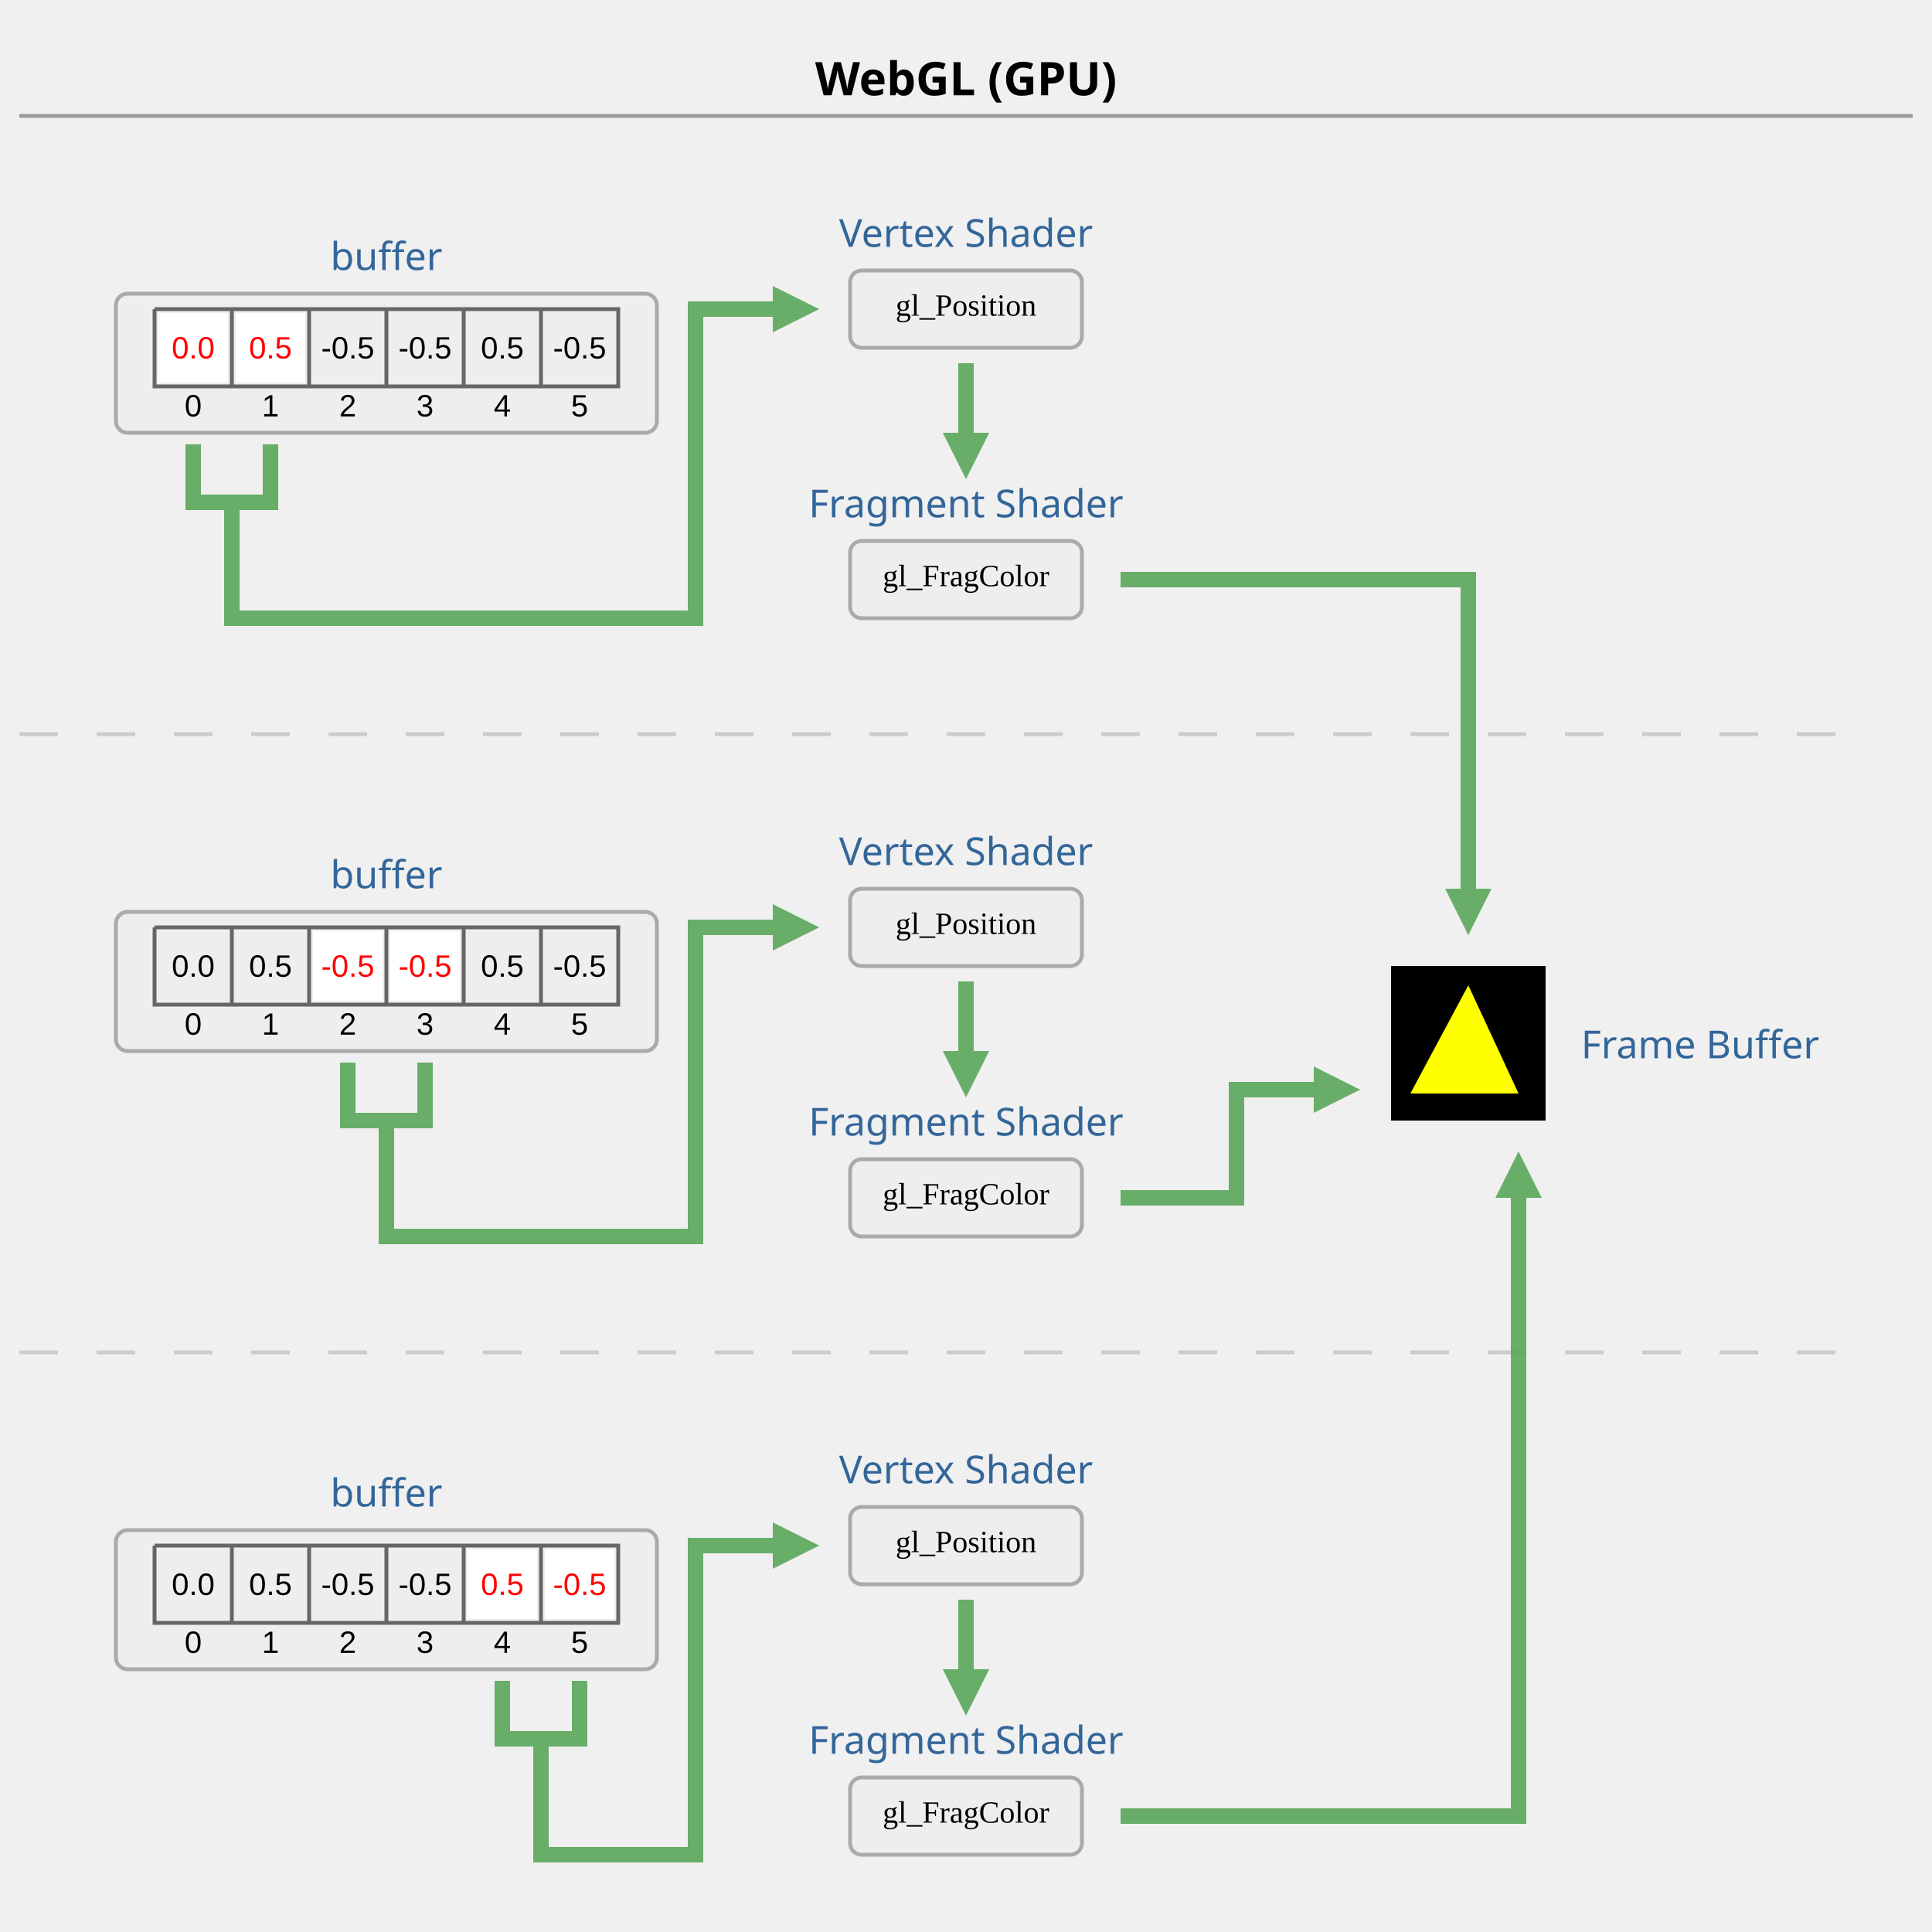
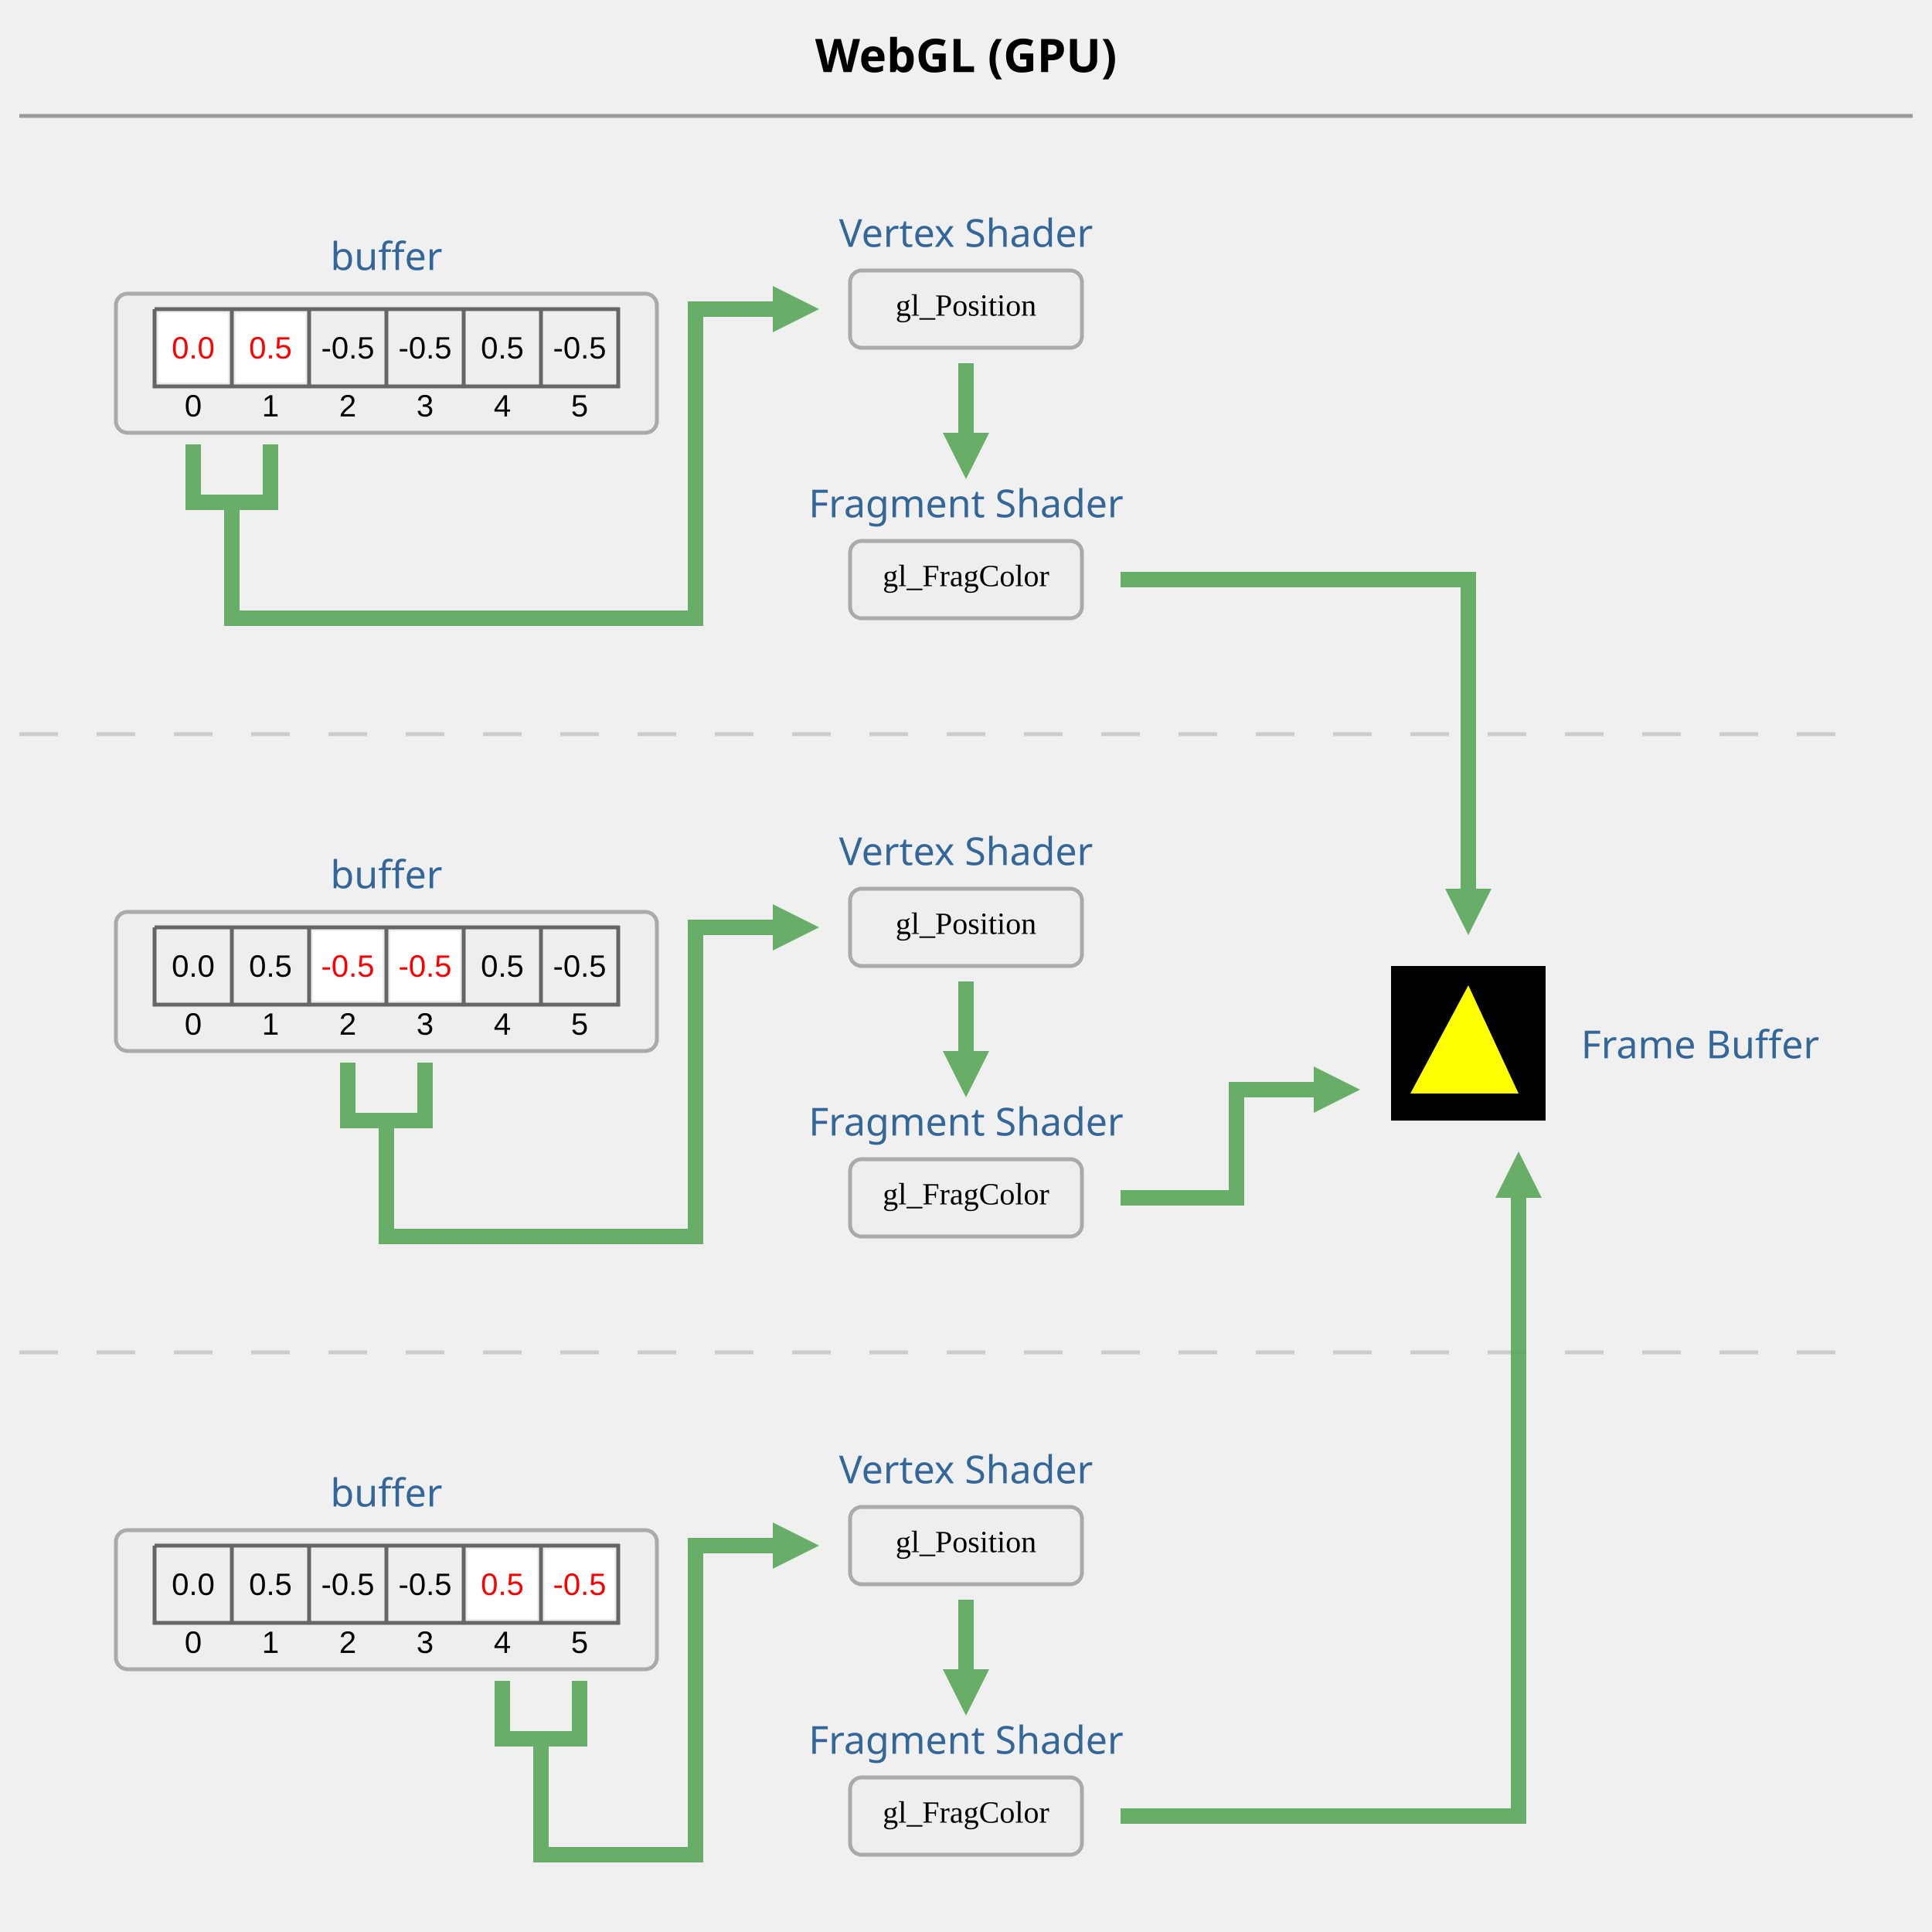
<svg xmlns="http://www.w3.org/2000/svg" xmlns:xlink="http://www.w3.org/1999/xlink" version="1.1" width="500" height="500">
  <defs>
    <style type="text/css">
            text, tspan {
                text-anchor: middle;
                dominant-baseline: central;
            }
            
            
            svg {
                border: 1px solid #ccc;
            }
            
            text.in-rect {
                font-family: verdana;
                font-size: 12px;
                fill: #666;
                text-anchor: middle;
            }
            
            rect.wrap-text {
                fill: #eee;
                stroke: #aaa;
            }
            
            
            g.redArrow {
                stroke: hsla(0, 75%, 50%, 0.9);
                fill: none;
            }
            
            #red-arrow-end-marker {
                stroke: none;
                fill: hsla(0, 75%, 50%, 0.9);
            }
            
            g.greenArrow {
                stroke: hsla(120, 30%, 50%, 0.9);
                fill: none;
            }
            
            #green-arrow-end-marker {
                stroke: none;
                fill: hsla(120, 30%, 50%, 0.9);
            }
            
            g.blueArrow {
                stroke: hsla(240, 75%, 50%, 0.9);
                fill: none;
            }
            
            #blue-arrow-end-marker {
                stroke: none;
                fill: hsla(240, 75%, 50%, 0.9);
            }
        </style>
    <path id="arrow-end-path" d="M 0 0 L 50 25 L 0 50 z" />
    <marker id="green-arrow-end-marker" viewBox="0 0 50 50" refX="0" refY="25" markerUnits="strokeWidth" markerWidth="3" markerHeight="3" orient="auto">
      <use xlink:href="#arrow-end-path" />
    </marker>
    <marker id="red-arrow-end-marker" viewBox="0 0 50 50" refX="0" refY="25" markerUnits="strokeWidth" markerWidth="3" markerHeight="3" orient="auto">
      <use xlink:href="#arrow-end-path" />
    </marker>
    <marker id="blue-arrow-end-marker" viewBox="0 0 50 50" refX="0" refY="25" markerUnits="strokeWidth" markerWidth="3" markerHeight="3" orient="auto">
      <use xlink:href="#arrow-end-path" />
    </marker>
    <g id="array-elements">
      <text x="60" y="-14" font-family="verdana" font-size="10" fill="#369">buffer</text>
      <rect x="-10" y="-4" width="140" height="36" fill="#eee" stroke="#aaa" rx="3" ry="3" />
      <path d="M 0 0 h 120 v 20 h -120 v -20                      m 20 0 v 20                      m 20 -20 v 20                      m 20 -20 v 20                      m 20 -20 v 20                      m 20 -20 v 20" fill="none" stroke="#666" />
      <g fill="black" stroke="none" font-family="arial" font-size="8px">
        <text x="10" y="10">0.0</text>
        <text x="30" y="10">0.5</text>
        <text x="50" y="10">-0.5</text>
        <text x="70" y="10">-0.5</text>
        <text x="90" y="10">0.5</text>
        <text x="110" y="10">-0.5</text>
        <text x="10" y="25">0</text>
        <text x="30" y="25">1</text>
        <text x="50" y="25">2</text>
        <text x="70" y="25">3</text>
        <text x="90" y="25">4</text>
        <text x="110" y="25">5</text>
      </g>
    </g>
    <g id="selected-blocks">
      <rect x="1" y="1" width="18" height="18" fill="white" stroke="none" />
      <rect x="21" y="1" width="18" height="18" fill="white" stroke="none" />
    </g>
    <g id="vf-shaders">
      <text x="0" y="-10" font-family="verdana" font-size="10" fill="#369">Vertex Shader</text>
      <rect x="-30" y="0" width="60" height="20" fill="#eee" stroke="#aaa" rx="3" ry="3" />
      <text x="0" y="9" font-size="8">gl_Position</text>
      <g class="greenArrow">
        <path d="M 0 24 L 0 42" stroke-width="4" marker-end="url(#green-arrow-end-marker)" />
      </g>
      <text x="0" y="60" font-family="verdana" font-size="10" fill="#369">Fragment Shader</text>
      <rect x="-30" y="70" width="60" height="20" fill="#eee" stroke="#aaa" rx="3" ry="3" />
      <text x="0" y="79" font-size="8">gl_FragColor</text>
    </g>
    <g id="frame-buffer">
      <text x="80" y="20" font-family="verdana" font-size="10" fill="#369">Frame Buffer</text>
      <rect x="0" y="0" width="40" height="40" fill="black" stroke="none" />
      <path d="M 20 5 l -15 28 l 28 0 z" fill="yellow" stroke="none" />
    </g>
  </defs>
  <g>
    <use xlink:href="#whole-grid" />
-     <text x="250" y="20" font-family="verdana" font-size="12" font-weight="bold" fill="black">WebGL (GPU)</text>
+     <text x="250" y="14" font-family="verdana" font-size="12" font-weight="bold" fill="black">WebGL (GPU)</text>
    <line x1="5" y1="30" x2="495" y2="30" stroke="#999" />
    <use x="40" y="80" xlink:href="#array-elements" />
    <use x="40" y="80" xlink:href="#selected-blocks" />
    <g fill="red" stroke="none" font-family="arial" font-size="8px">
      <text x="50" y="90">0.0</text>
      <text x="70" y="90">0.5</text>
    </g>
    <use x="250" y="70" xlink:href="#vf-shaders" />
    <g class="greenArrow">
      <path d="M 50 115 v 15 h 10 m 10 -15 v 15 h -10 v 30 h 120 v -80 h 20" stroke-width="4" marker-end="url(#green-arrow-end-marker)" />
    </g>
    <line x1="5" y1="190" x2="485" y2="190" stroke="#ccc" stroke-dasharray="10 10" />
    <use x="40" y="240" xlink:href="#array-elements" />
    <use x="80" y="240" xlink:href="#selected-blocks" />
    <g fill="red" stroke="none" font-family="arial" font-size="8px">
      <text x="90" y="250">-0.5</text>
      <text x="110" y="250">-0.5</text>
    </g>
    <use x="250" y="230" xlink:href="#vf-shaders" />
    <g class="greenArrow">
      <path d="M 90 275 v 15 h 10 m 10 -15 v 15 h -10 v 30 h 80 v -80 h 20" stroke-width="4" marker-end="url(#green-arrow-end-marker)" />
    </g>
    <line x1="5" y1="350" x2="485" y2="350" stroke="#ccc" stroke-dasharray="10 10" />
    <use x="40" y="400" xlink:href="#array-elements" />
    <use x="120" y="400" xlink:href="#selected-blocks" />
    <g fill="red" stroke="none" font-family="arial" font-size="8px">
      <text x="130" y="410">0.5</text>
      <text x="150" y="410">-0.5</text>
    </g>
    <use x="250" y="390" xlink:href="#vf-shaders" />
    <g class="greenArrow">
      <path d="M 130 435 v 15 h 10 m 10 -15 v 15 h -10 v 30 h 40 v -80 h 20" stroke-width="4" marker-end="url(#green-arrow-end-marker)" />
    </g>
    <use x="360" y="250" xlink:href="#frame-buffer" />
    <g class="greenArrow">
      <path d="M 290 150 h 90 v 80" stroke-width="4" marker-end="url(#green-arrow-end-marker)" />
      <path d="M 290 310 h 30 v -28 h 20" stroke-width="4" marker-end="url(#green-arrow-end-marker)" />
      <path d="M 290 470 h 103 v -160" stroke-width="4" marker-end="url(#green-arrow-end-marker)" />
    </g>
  </g>
</svg>
